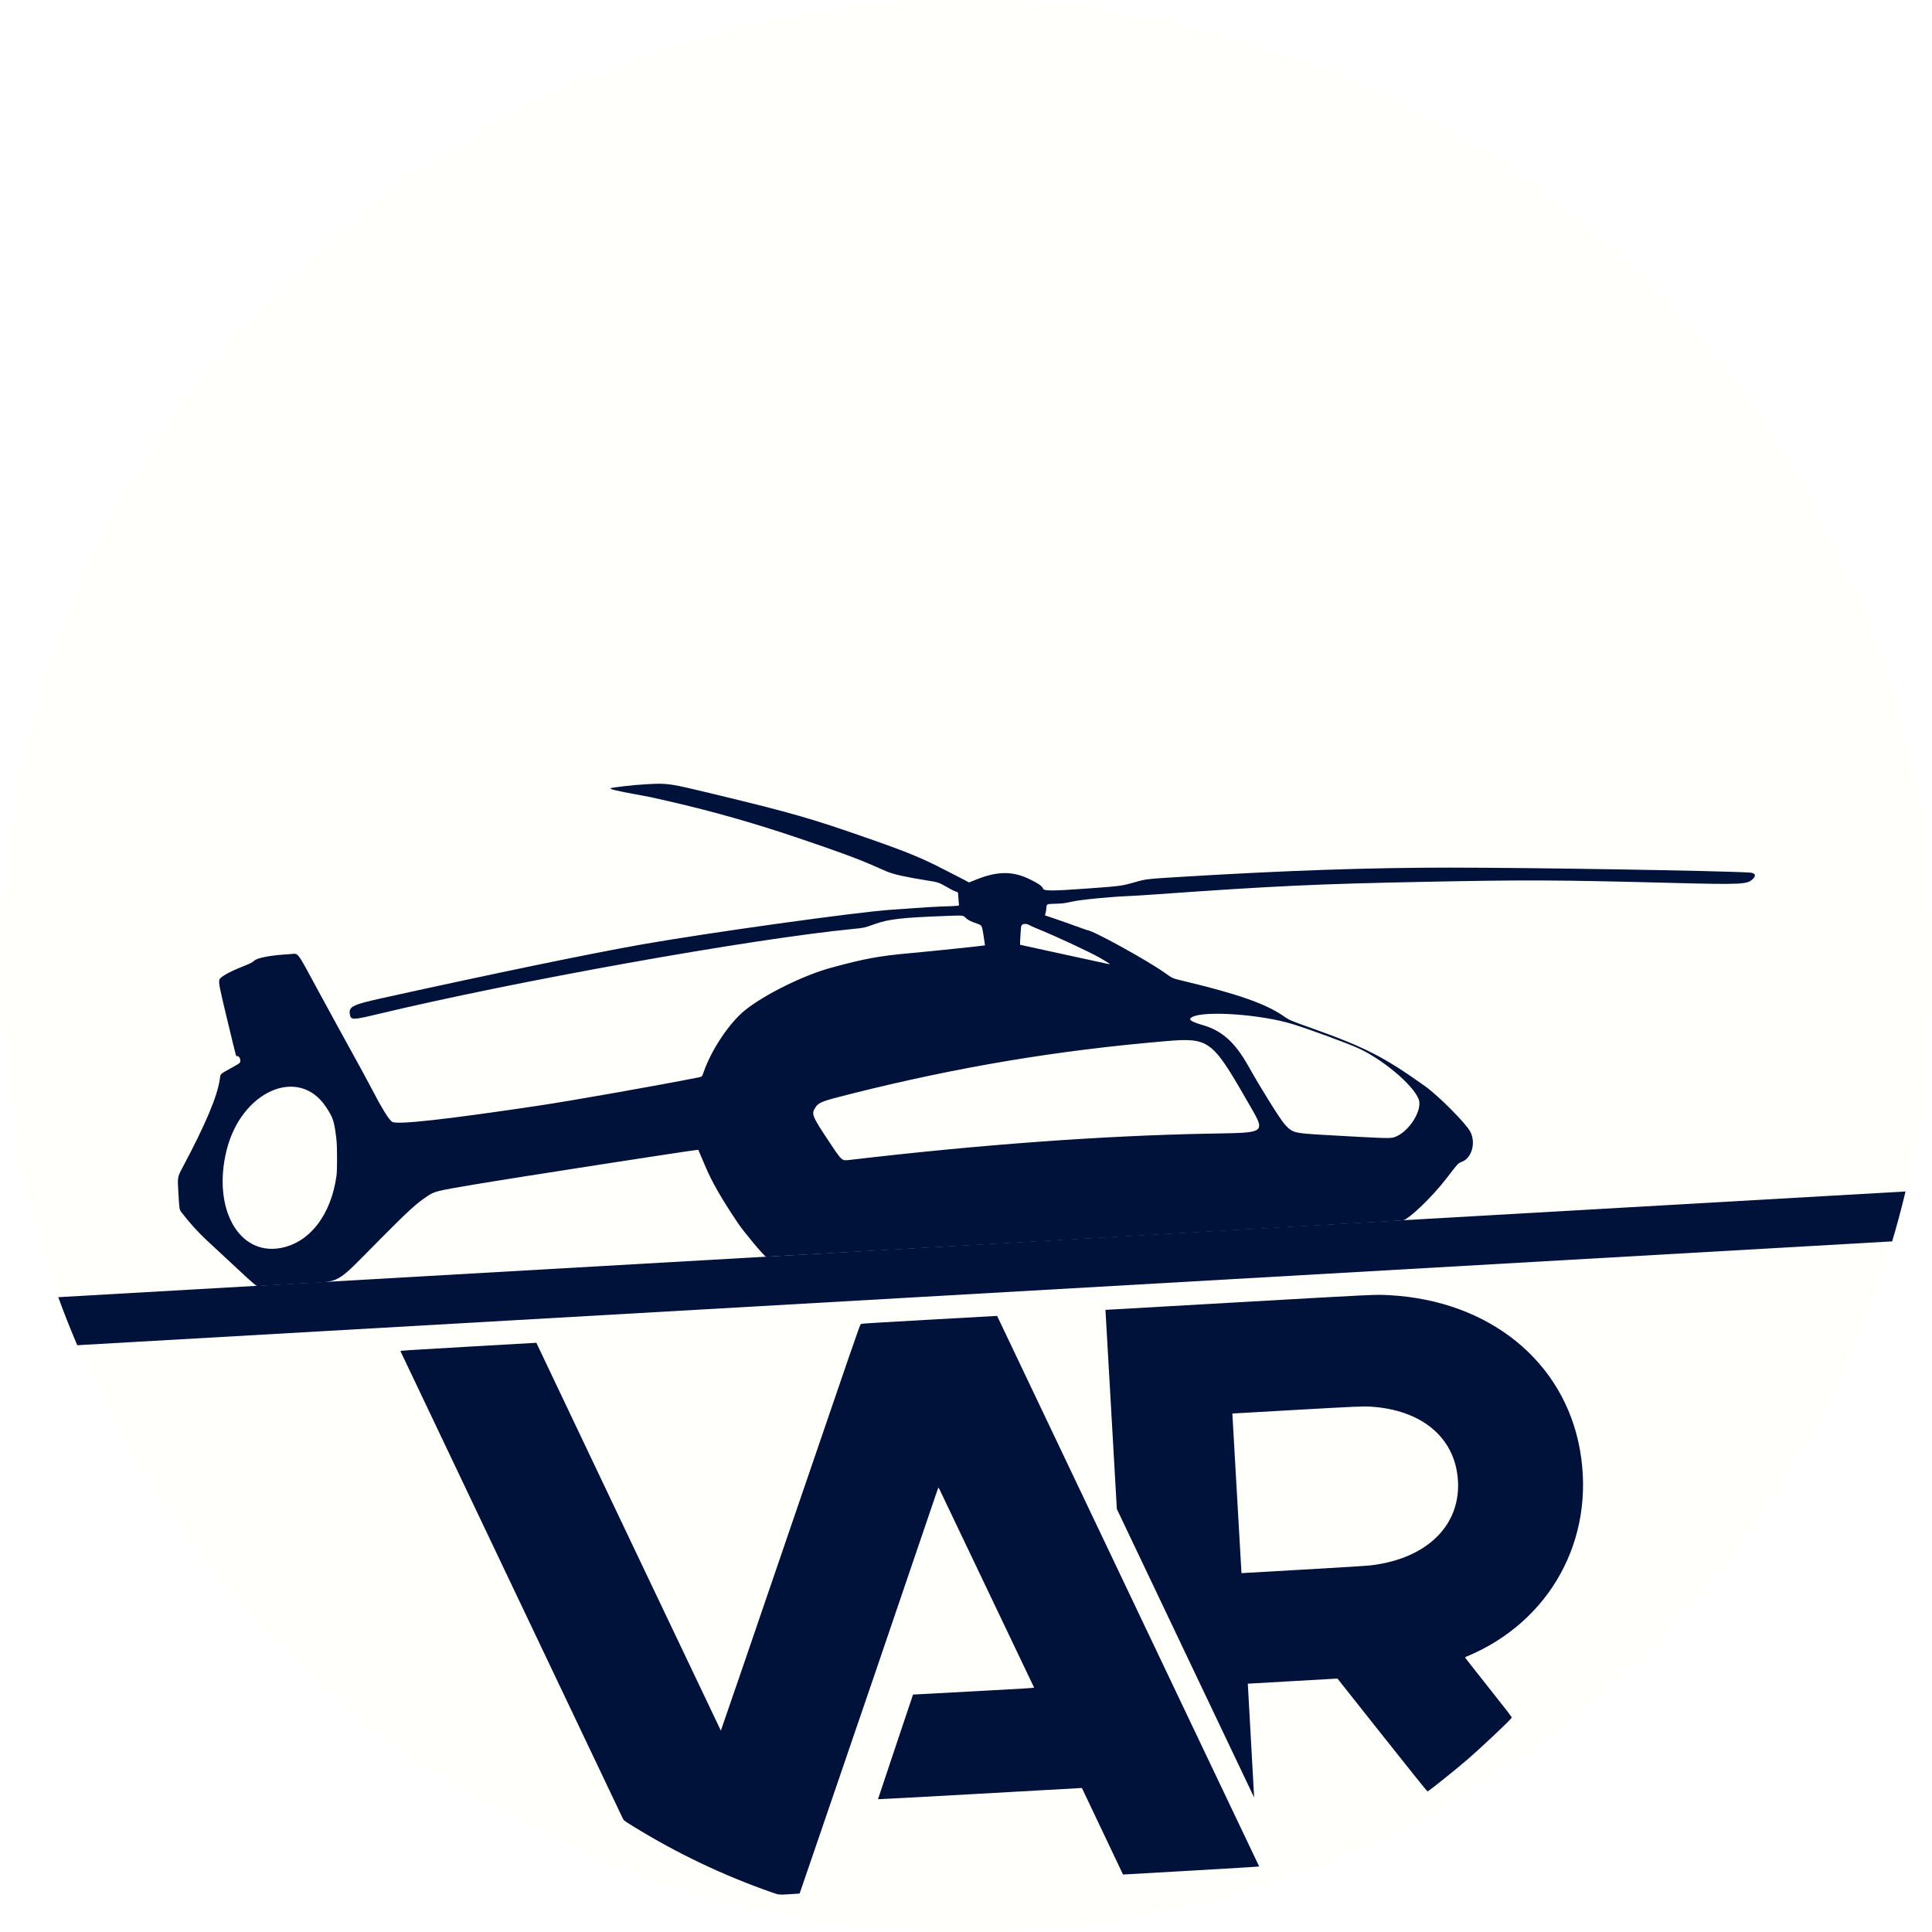
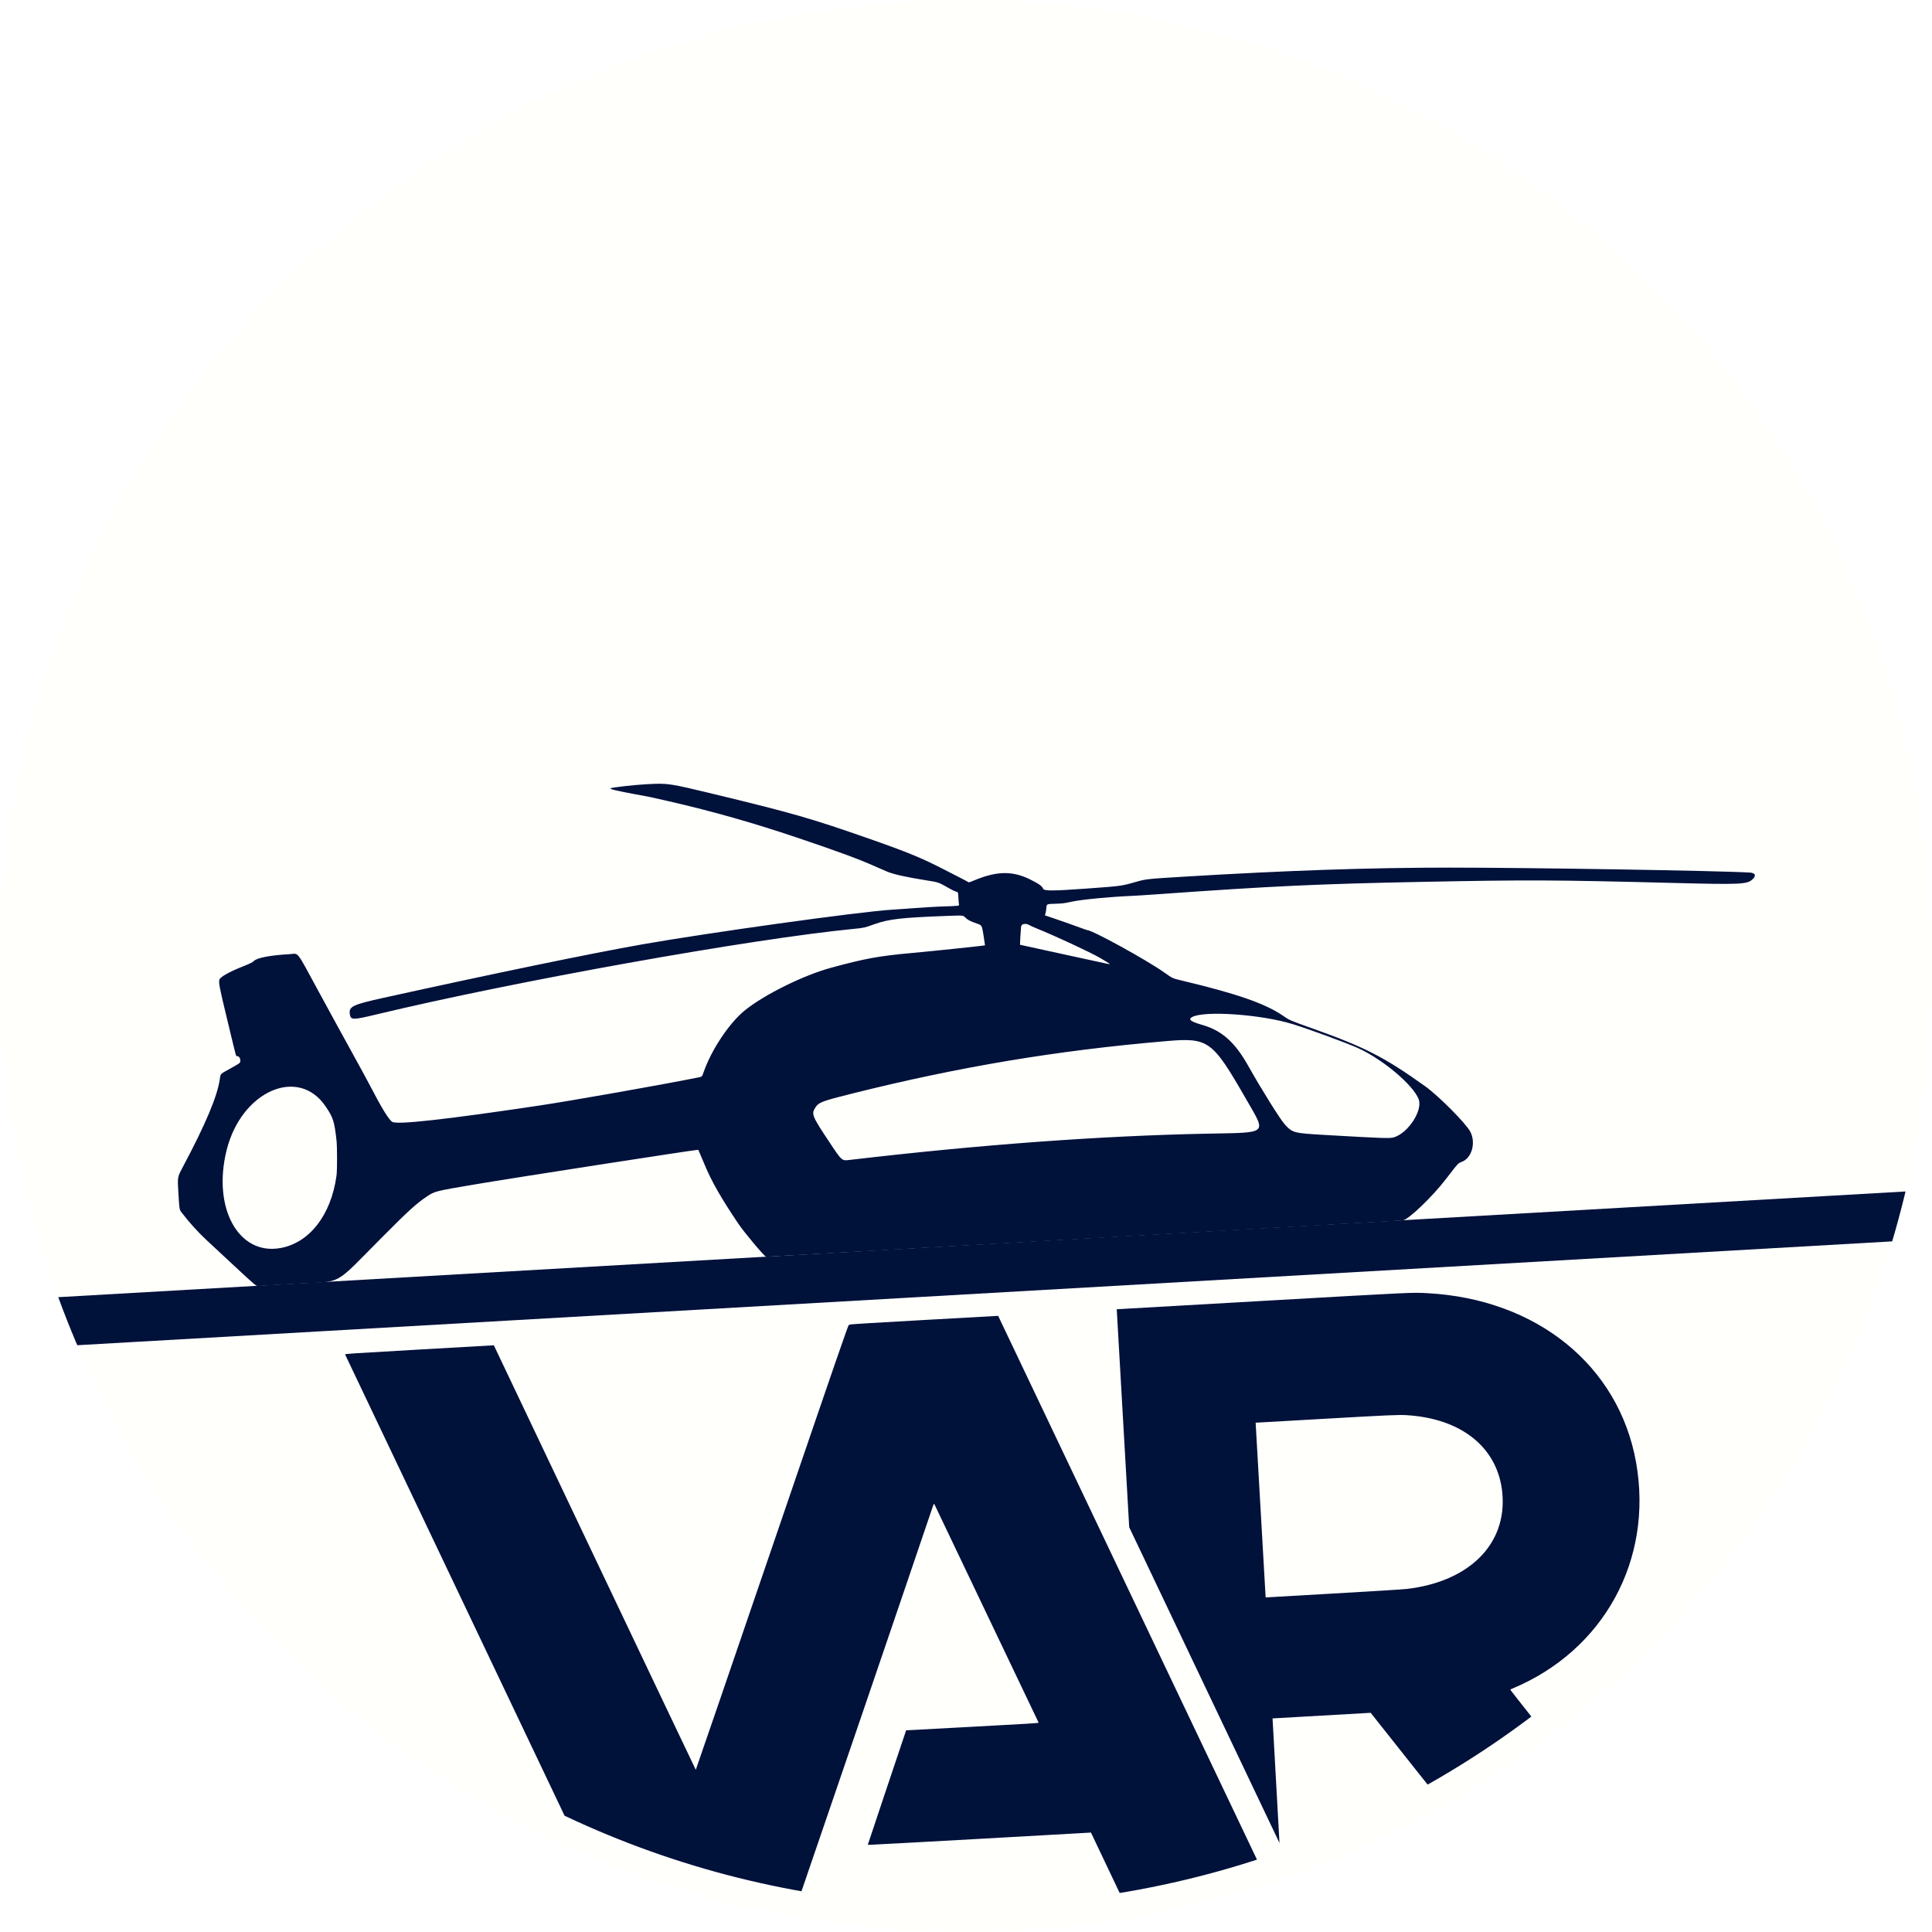
<svg xmlns="http://www.w3.org/2000/svg" viewBox="0 0 512 512" width="512" height="512">
  <defs>
    <clipPath id="mp">
      <circle cx="256" cy="256" r="256" />
    </clipPath>
  </defs>
  <g clip-path="url(#mp)">
    <circle cx="256" cy="256" r="256" fill="#FFFFFC" />
    <g fill="#00113A" transform="translate(47.00,207.72) scale(0.418)">
      <path d="M35.7 305.27C27.86 297.99 20 290.67 18.23 289.02C12.94 284.07 7.26 277.76 2.59 271.63C1.3 269.94 1.3 269.94 0.67 259.67C0.04 249.4 0.04 249.4 3.21 243.43C17.85 215.93 25.31 198.26 26.9 187.33C27.45 183.58 26.65 184.36 34.25 180.13C39.92 176.97 39.91 176.98 39.91 175.49C39.91 173.85 39.02 172.61 37.83 172.6C37.11 172.6 37.81 175.22 31.69 149.81C26.64 128.87 26.11 126.2 26.67 124.15C27.12 122.49 32.62 119.37 41.13 115.95C46.53 113.78 47.49 113.3 48.58 112.26C50.67 110.26 58.97 108.69 71.24 107.99C77.19 107.64 74.98 104.81 89.29 131.15C96.15 143.79 105.73 161.29 110.57 170.04C115.41 178.79 120.75 188.62 122.44 191.88C129.48 205.52 134.23 213.21 136.29 214.34C139.72 216.22 170.18 212.83 229.23 204.01C250.02 200.91 306.75 190.88 330.23 186.17C332.66 185.68 332.66 185.68 333.54 183.12C338.5 168.63 350.1 151.3 360.17 143.32C372.8 133.3 397.13 121.34 414.41 116.63C435.84 110.79 444.66 109.17 464.81 107.34C479.81 105.98 511.76 102.62 512.05 102.38C512.08 102.36 511.65 99.49 511.1 96.01C510.1 89.68 510.1 89.68 506.87 88.58C502.65 87.13 501 86.26 499.45 84.67C498.18 83.37 498.18 83.37 487.88 83.75C459.05 84.82 451.08 85.73 441.9 89.01C435.4 91.33 435.45 91.31 428.8 91.97C362.81 98.45 214.12 125.11 126.21 146.21C111.13 149.83 109.91 149.82 109.35 146.09C108.62 141.18 110.96 140.04 130.7 135.68C199.78 120.43 262.82 107.4 294.63 101.81C336.98 94.36 431.41 81.22 452.54 79.84C455.13 79.67 462.05 79.18 467.91 78.75C473.77 78.33 480.74 77.91 483.41 77.82C496.02 77.41 495.76 77.44 495.55 76.49C495.44 76.03 495.28 74.08 495.18 72.17C495.01 68.69 495.01 68.69 493.75 68.38C493.06 68.2 491.24 67.34 489.71 66.47C482.4 62.32 482.87 62.48 475.05 61.23C461.69 59.09 454.17 57.41 449.82 55.59C448.42 55 444.91 53.47 442.02 52.19C431.61 47.57 418.28 42.66 392.8 34.08C364.87 24.67 339.59 17.5 311.76 11.09C299.95 8.37 299.99 8.38 290.21 6.6C279.38 4.63 274.04 3.36 274.55 2.87C275.14 2.3 289.73 0.65 297.88 0.23C311.16 -0.46 311.55 -0.4 341.15 6.74C389.7 18.46 402.15 22.04 437.97 34.58C462.99 43.33 472.02 47.05 486.52 54.55C489.7 56.2 494.13 58.47 496.36 59.59C498.58 60.72 500.74 61.86 501.14 62.13C501.87 62.62 501.89 62.62 504.82 61.38C519.4 55.23 529.43 55.03 540.79 60.69C546.35 63.46 548.17 64.78 548.98 66.6C549.58 67.97 555.31 67.94 575.92 66.45C598.39 64.83 598.39 64.83 607.34 62.29C614.29 60.32 614.14 60.33 639.56 58.79C703.41 54.93 756.26 53.13 806.36 53.13C858.12 53.13 977.54 55.09 996.82 56.26C1000.43 56.48 1001.17 58.14 998.71 60.49C995.29 63.76 991.43 63.94 948.73 62.85C873.08 60.91 856.08 60.83 788.97 62.17C722.22 63.5 694.67 64.8 620.01 70.11C613.86 70.55 607 70.98 604.77 71.07C591.89 71.59 573.5 73.35 567.47 74.64C561.97 75.82 561.32 75.9 556.36 76.04C551.11 76.19 551.11 76.19 550.94 78.75C550.84 80.16 550.57 81.77 550.34 82.33C550.01 83.11 549.99 83.38 550.24 83.47C550.42 83.53 553.42 84.55 556.9 85.72C560.39 86.9 566.25 88.96 569.93 90.32C573.61 91.67 576.74 92.77 576.89 92.77C580.14 92.77 614.7 111.79 625.81 119.69C630.93 123.34 630.93 123.34 636.87 124.75C672.02 133.12 689.95 139.38 701.29 147.24C705.18 149.93 705.18 149.93 720.24 155.31C752.95 166.98 765.35 173.35 790.99 191.66C799.5 197.73 816.67 214.97 819.64 220.42C823.42 227.36 820.75 237.21 814.42 239.63C811.9 240.59 812.26 240.2 804.25 250.61C795.46 262.02 780.6 276.24 776.87 276.82C775.66 277 373.53 299.94 373.25 299.84C371.87 299.33 359.32 284.34 355.46 278.59C344.66 262.51 338.75 252.16 334.39 241.69C332.21 236.45 330.36 232.1 330.28 232.02C329.97 231.71 213.68 249.73 187.97 254.08C164.08 258.12 163.13 258.35 158.5 261.43C151.54 266.06 146.73 270.44 129.11 288.18C98.73 318.77 105.03 315.29 77.25 316.85C63.91 317.61 52.31 318.29 51.48 318.37C49.96 318.52 49.96 318.52 35.7 305.27ZM65.16 294.35C83.73 291.12 97.51 273.39 100.91 248.38C101.38 244.97 101.37 230.17 100.9 226C99.56 213.99 98.8 211.61 94.02 204.55C76.64 178.83 40.43 194.92 31.18 232.47C22.2 268.91 38.7 298.96 65.16 294.35ZM426.51 238.42C508.82 228.76 585.47 223.14 652.64 221.81C692.24 221.03 690.56 222.48 677.71 200.11C656.08 162.43 653.86 160.82 626.75 163.14C557.73 169.02 495.94 179.34 427.86 196.36C408.78 201.13 406.7 201.91 404.56 205.13C401.84 209.25 402.31 210.47 412.79 226.27C421.54 239.45 421.09 239.05 426.51 238.42ZM771.34 224.12C780.47 221.3 789.76 206.88 786.96 199.86C783.31 190.7 764.16 174.62 748.38 167.48C741.64 164.43 718.63 155.97 707.64 152.51C687.74 146.23 651.12 143.59 643.34 147.88C640.63 149.37 642.43 150.74 649.96 152.91C662.3 156.47 670.56 163.87 679.03 178.98C687.23 193.6 699.29 212.89 702.16 215.99C707.1 221.32 707.66 221.47 727.59 222.62C764.71 224.76 768.81 224.9 771.34 224.12ZM591.15 114.24C591.15 114.08 588 112.11 584.82 110.28C578.3 106.55 556.35 96.34 545.07 91.8C543.08 91 540.82 89.97 540.03 89.52C537.82 88.26 535.19 88.74 534.96 90.44C534.72 92.22 534.14 101.92 534.27 102.04C534.33 102.09 541.55 103.67 550.3 105.55C559.05 107.43 571.61 110.17 578.21 111.63C589.8 114.19 591.15 114.47 591.15 114.24Z" fill-rule="evenodd" />
    </g>
    <g transform="translate(256,330) rotate(-3.275)">
      <rect x="-614.4" y="0" width="1228.8" height="13" fill="#00113A" />
    </g>
    <g transform="rotate(-3.275 256 256)">
-       <g fill="#00113A" transform="translate(100.52,349.00) scale(0.31097)">
-         <path d="M289.74 479.69C249.1 462.82 211.02 441.92 174.82 416.64C167.25 411.34 167.25 411.34 166.37 409.23C162.93 400.93 0.18 1.51 0.07 1.11C-0.06 0.62 2.84 0.59 58.01 0.59L116.09 0.59L185.06 170.03C222.99 263.22 254.1 339.51 254.19 339.56C254.28 339.61 285.4 263.37 323.34 170.12C384.28 20.39 392.41 0.59 392.96 0.59C393.29 0.59 393.7 0.46 393.87 0.29C394.06 0.1 413.57 0.02 451.79 0.07L509.42 0.15L544.76 86.85C564.2 134.53 608.31 242.75 642.78 327.34C677.26 411.92 705.52 481.23 705.59 481.35C705.67 481.47 679.54 481.57 647.54 481.57L589.35 481.57L573.97 443.75L558.58 405.93L471.57 405.85C423.71 405.81 384.55 405.68 384.54 405.56C384.54 405.44 392.39 385.74 402 361.78L419.45 318.23L471.2 318.41C515.7 318.56 522.93 318.53 522.79 318.17C522.7 317.94 506.67 278.74 487.17 231.05C467.67 183.37 451.59 144.02 451.43 143.62C451.18 142.97 450.83 143.66 448.49 149.51C443.95 160.87 401.02 266.69 388.38 297.7C381.77 313.92 368.25 347.1 358.35 371.42C348.45 395.75 334.26 430.59 326.81 448.84L313.26 482.01L304.45 482.08C295.64 482.14 295.64 482.14 289.74 479.69ZM816.71 375.56L781.33 325.28L743.07 325.27L704.81 325.27L704.73 373.84L704.66 422.41L653.27 296.34L601.89 170.27L601.89 85.28L601.89 0.29L714.76 0.3C833.83 0.3 832.21 0.29 844 1.6C928.95 11.07 989.75 66.44 998.79 142.58C1007.87 219.03 965.21 287.28 892.44 312.78C891.58 313.08 890.89 313.43 890.89 313.56C890.89 313.69 899.25 325.68 909.48 340.21C925.33 362.72 928.01 366.68 927.69 367.07C925.15 370.14 900.18 391.1 887.5 400.82C876.27 409.42 854.38 424.97 852.46 425.7C852.24 425.79 838.37 406.35 816.71 375.56ZM814.95 230.6C864.01 227.69 894.92 200 893.44 160.28C892.13 125.15 865.53 100.73 822.91 95.56C816.39 94.77 809.35 94.67 758.26 94.67L704.81 94.66L704.81 162.78L704.81 230.91L757.37 230.9C789.22 230.9 811.91 230.78 814.95 230.6Z" fill-rule="evenodd" />
+       <defs>
+         <clipPath id="wc6">
+           <circle cx="256" cy="256" r="249.00" />
+         </clipPath>
+       </defs>
+       <g clip-path="url(#wc6)">
+         <g fill="#00113A" transform="translate(85.82,349.00) scale(0.34037)">
+           <path d="M289.74 479.69C249.1 462.82 211.02 441.92 174.82 416.64C167.25 411.34 167.25 411.34 166.37 409.23C162.93 400.93 0.18 1.51 0.07 1.11C-0.06 0.62 2.84 0.59 58.01 0.59L116.09 0.59L185.06 170.03C222.99 263.22 254.1 339.51 254.19 339.56C254.28 339.61 285.4 263.37 323.34 170.12C384.28 20.39 392.41 0.59 392.96 0.59C393.29 0.59 393.7 0.46 393.87 0.29C394.06 0.1 413.57 0.02 451.79 0.07L509.42 0.15L544.76 86.85C564.2 134.53 608.31 242.75 642.78 327.34C677.26 411.92 705.52 481.23 705.59 481.35C705.67 481.47 679.54 481.57 647.54 481.57L589.35 481.57L573.97 443.75L558.58 405.93L471.57 405.85C423.71 405.81 384.55 405.68 384.54 405.56C384.54 405.44 392.39 385.74 402 361.78L419.45 318.23L471.2 318.41C515.7 318.56 522.93 318.53 522.79 318.17C522.7 317.94 506.67 278.74 487.17 231.05C467.67 183.37 451.59 144.02 451.43 143.62C451.18 142.97 450.83 143.66 448.49 149.51C443.95 160.87 401.02 266.69 388.38 297.7C381.77 313.92 368.25 347.1 358.35 371.42C348.45 395.75 334.26 430.59 326.81 448.84L313.26 482.01L304.45 482.08C295.64 482.14 295.64 482.14 289.74 479.69ZM816.71 375.56L781.33 325.28L743.07 325.27L704.81 325.27L704.73 373.84L704.66 422.41L653.27 296.34L601.89 170.27L601.89 85.28L601.89 0.29L714.76 0.3C833.83 0.3 832.21 0.29 844 1.6C928.95 11.07 989.75 66.44 998.79 142.58C1007.87 219.03 965.21 287.28 892.44 312.78C891.58 313.08 890.89 313.43 890.89 313.56C890.89 313.69 899.25 325.68 909.48 340.21C925.33 362.72 928.01 366.68 927.69 367.07C925.15 370.14 900.18 391.1 887.5 400.82C876.27 409.42 854.38 424.97 852.46 425.7C852.24 425.79 838.37 406.35 816.71 375.56ZM814.95 230.6C864.01 227.69 894.92 200 893.44 160.28C892.13 125.15 865.53 100.73 822.91 95.56C816.39 94.77 809.35 94.67 758.26 94.67L704.81 94.66L704.81 162.78L704.81 230.91L757.37 230.9C789.22 230.9 811.91 230.78 814.95 230.6Z" fill-rule="evenodd" />
+         </g>
      </g>
    </g>
  </g>
</svg>
